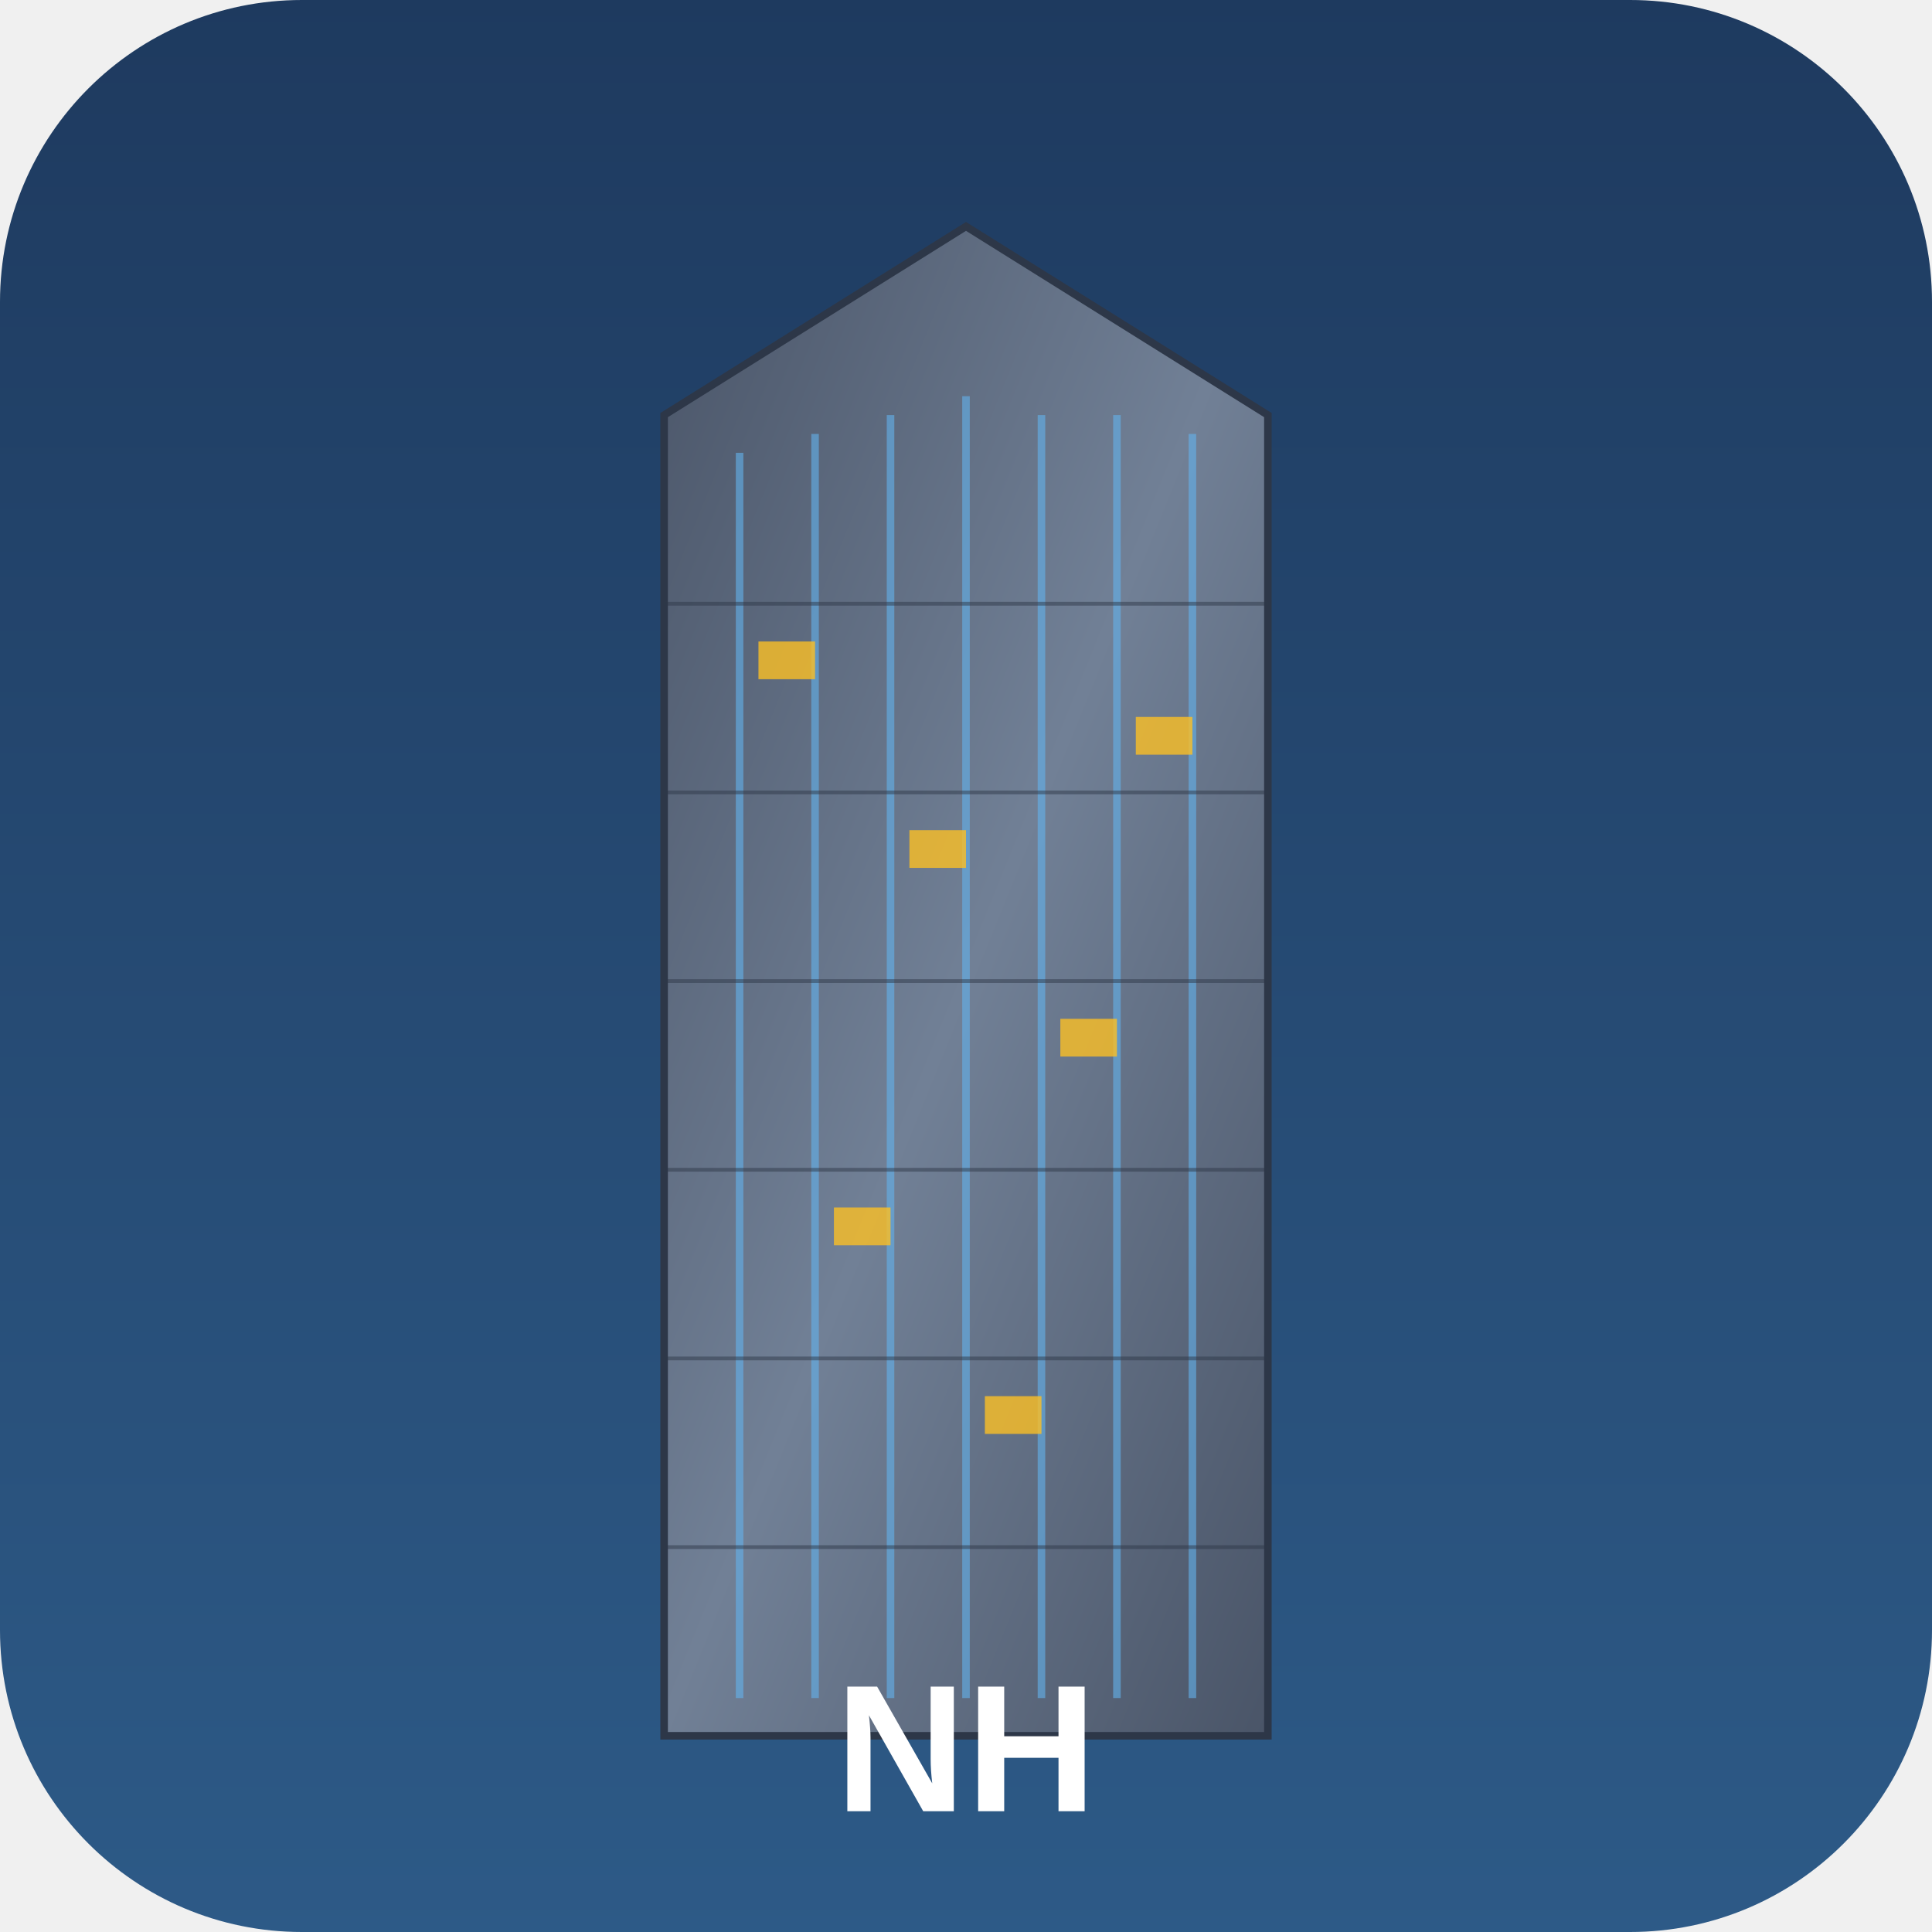
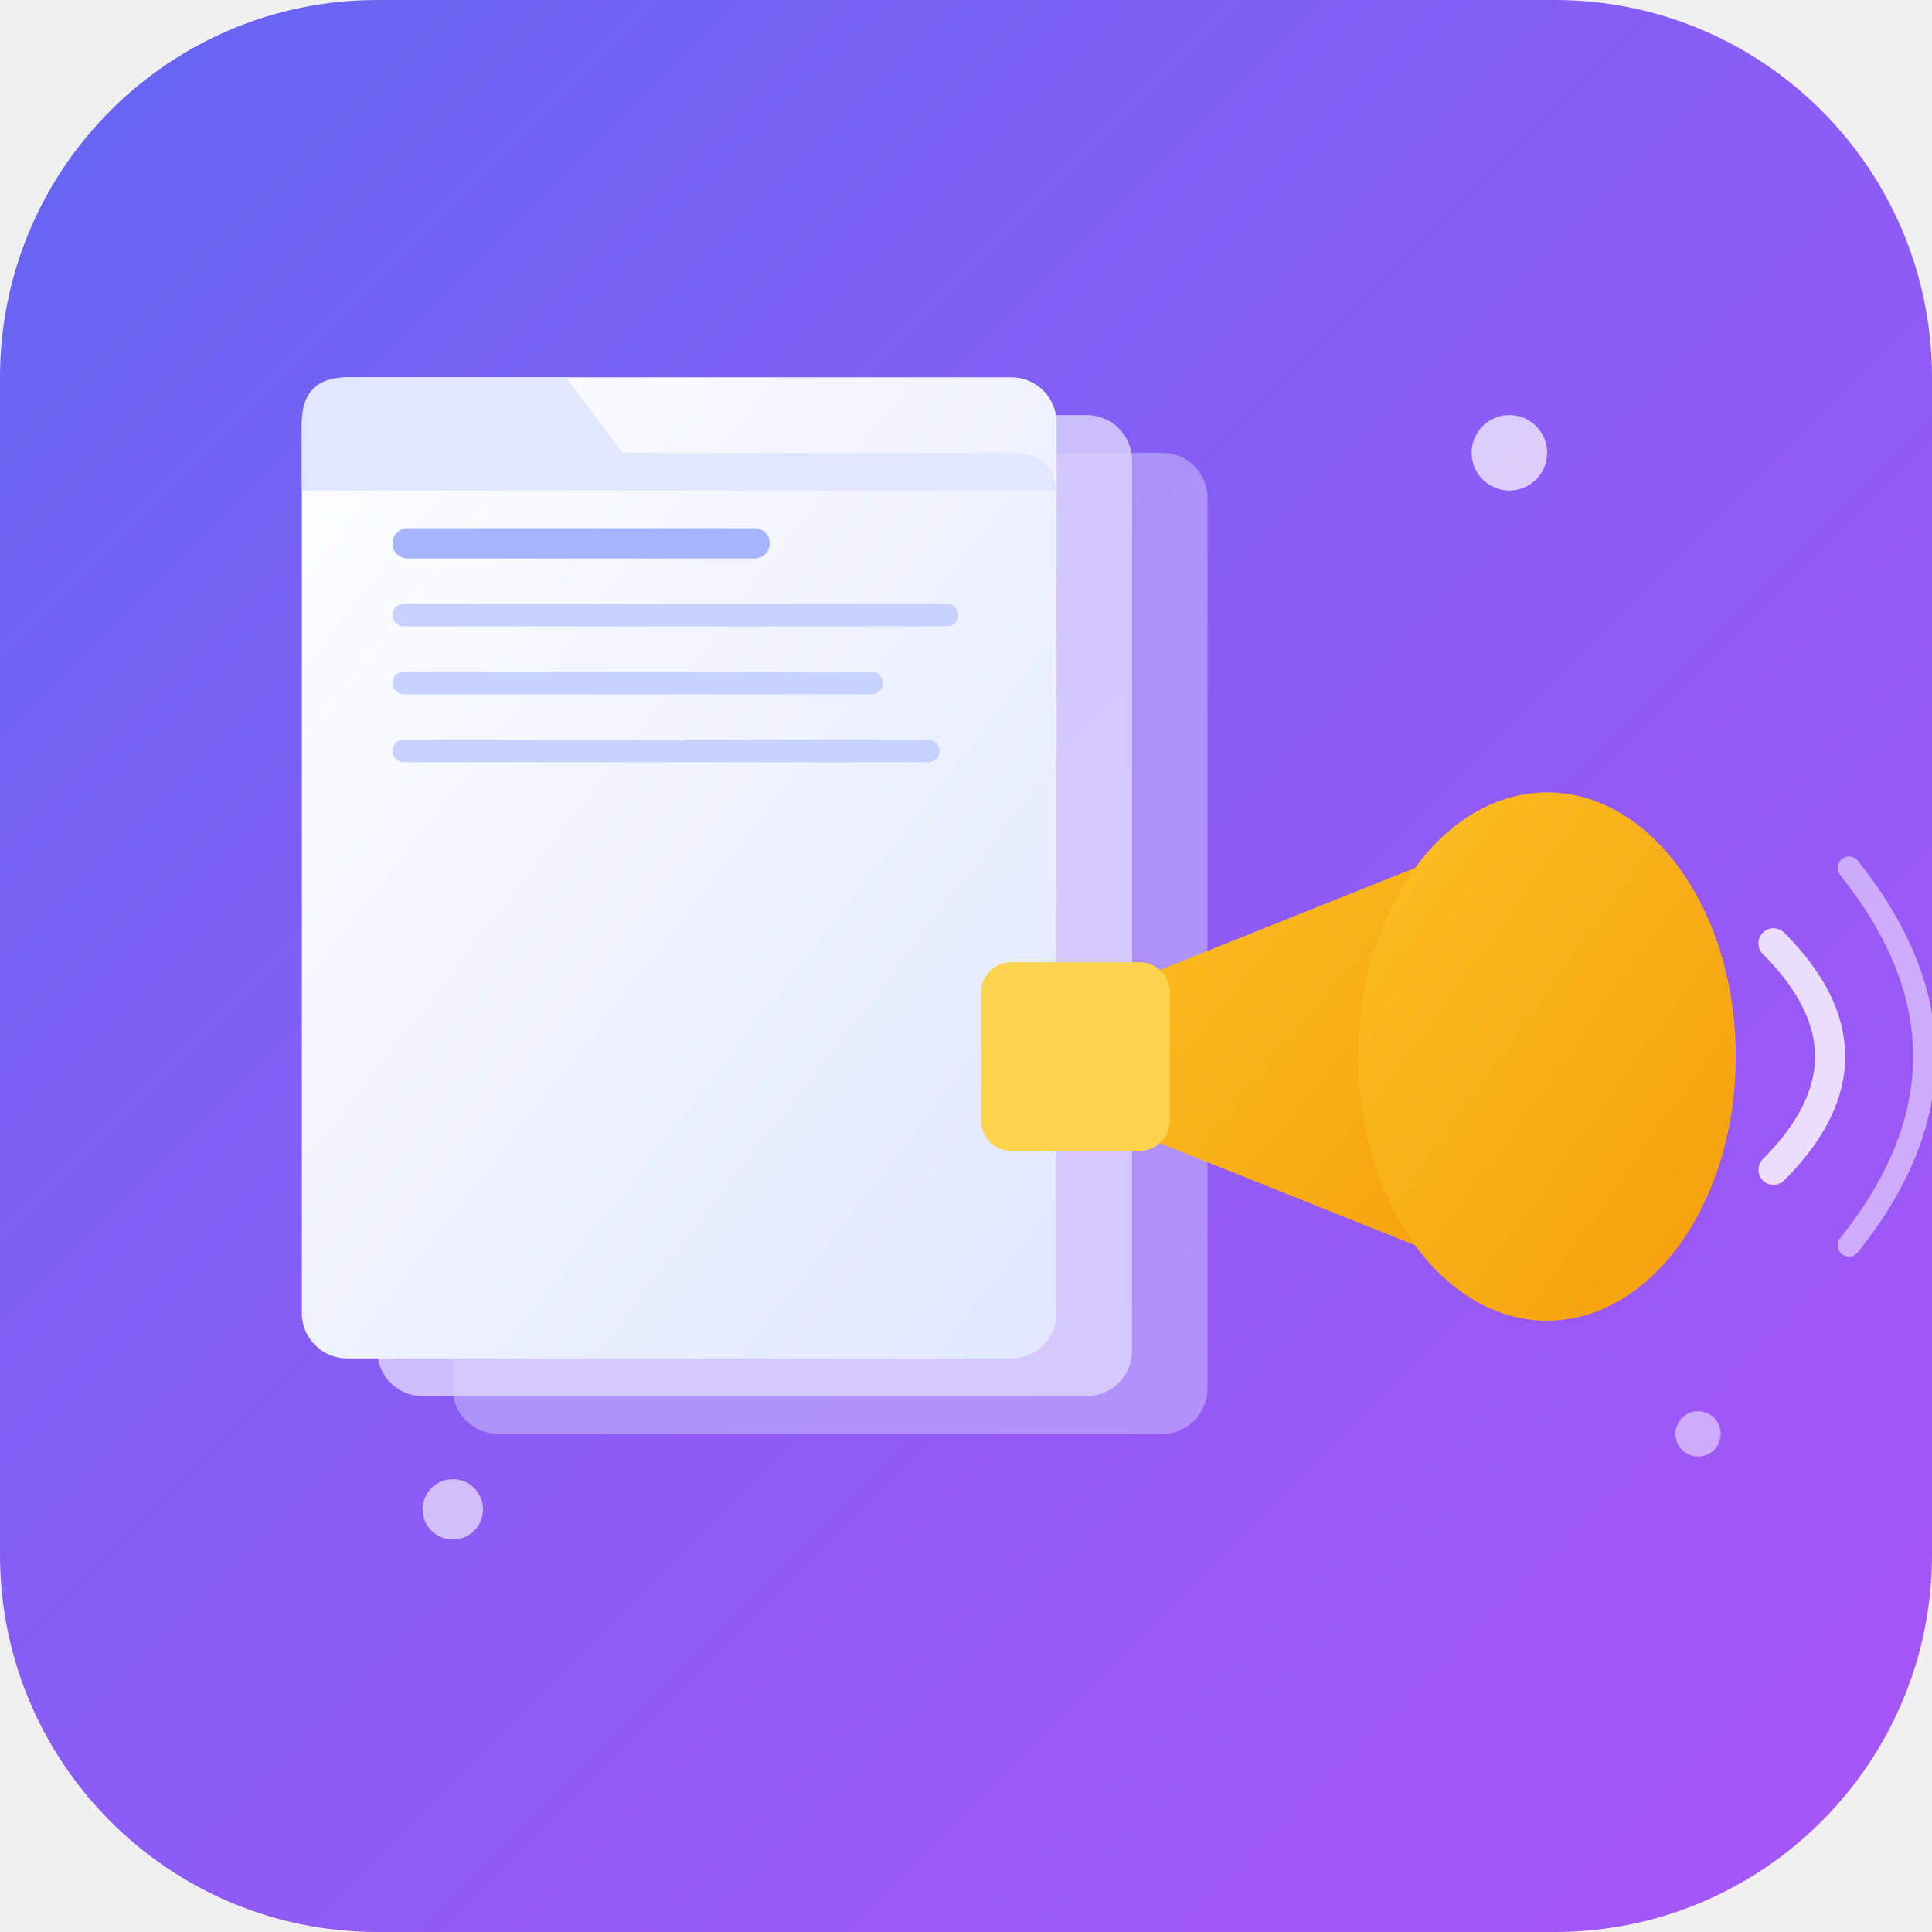
<svg xmlns="http://www.w3.org/2000/svg" viewBox="0 0 512 512">
  <defs>
-     <linearGradient id="skyGrad" x1="0%" y1="0%" x2="0%" y2="100%">
-       <stop offset="0%" style="stop-color:#1e3a5f" />
-       <stop offset="100%" style="stop-color:#2d5a87" />
+     <linearGradient id="bgGrad" x1="0%" y1="0%" x2="100%" y2="100%">
+       <stop offset="0%" style="stop-color:#6366f1" />
+       <stop offset="50%" style="stop-color:#8b5cf6" />
+       <stop offset="100%" style="stop-color:#a855f7" />
    </linearGradient>
-     <linearGradient id="buildingGrad" x1="0%" y1="0%" x2="100%" y2="100%">
-       <stop offset="0%" style="stop-color:#4a5568" />
-       <stop offset="50%" style="stop-color:#718096" />
-       <stop offset="100%" style="stop-color:#4a5568" />
+     <linearGradient id="docGrad" x1="0%" y1="0%" x2="100%" y2="100%">
+       <stop offset="0%" style="stop-color:#ffffff" />
+       <stop offset="100%" style="stop-color:#e0e7ff" />
+     </linearGradient>
+     <linearGradient id="megaGrad" x1="0%" y1="0%" x2="100%" y2="100%">
+       <stop offset="0%" style="stop-color:#fbbf24" />
+       <stop offset="100%" style="stop-color:#f59e0b" />
    </linearGradient>
  </defs>
-   <rect width="512" height="512" rx="80" fill="url(#skyGrad)" />
-   <g transform="translate(156, 60)">
-     <path d="M100 0 L180 50 L180 400 L20 400 L20 50 Z" fill="url(#buildingGrad)" stroke="#2d3748" stroke-width="2" />
-     <line x1="40" y1="60" x2="40" y2="390" stroke="#63b3ed" stroke-width="2" opacity="0.6" />
-     <line x1="60" y1="55" x2="60" y2="390" stroke="#63b3ed" stroke-width="2" opacity="0.6" />
-     <line x1="80" y1="50" x2="80" y2="390" stroke="#63b3ed" stroke-width="2" opacity="0.6" />
-     <line x1="100" y1="45" x2="100" y2="390" stroke="#63b3ed" stroke-width="2" opacity="0.6" />
-     <line x1="120" y1="50" x2="120" y2="390" stroke="#63b3ed" stroke-width="2" opacity="0.6" />
-     <line x1="140" y1="50" x2="140" y2="390" stroke="#63b3ed" stroke-width="2" opacity="0.6" />
-     <line x1="160" y1="55" x2="160" y2="390" stroke="#63b3ed" stroke-width="2" opacity="0.6" />
-     <line x1="20" y1="100" x2="180" y2="100" stroke="#2d3748" stroke-width="1" opacity="0.5" />
-     <line x1="20" y1="150" x2="180" y2="150" stroke="#2d3748" stroke-width="1" opacity="0.5" />
-     <line x1="20" y1="200" x2="180" y2="200" stroke="#2d3748" stroke-width="1" opacity="0.5" />
-     <line x1="20" y1="250" x2="180" y2="250" stroke="#2d3748" stroke-width="1" opacity="0.5" />
-     <line x1="20" y1="300" x2="180" y2="300" stroke="#2d3748" stroke-width="1" opacity="0.5" />
-     <line x1="20" y1="350" x2="180" y2="350" stroke="#2d3748" stroke-width="1" opacity="0.5" />
-     <rect x="45" y="110" width="15" height="10" fill="#fbbf24" opacity="0.8" />
-     <rect x="85" y="160" width="15" height="10" fill="#fbbf24" opacity="0.8" />
-     <rect x="125" y="210" width="15" height="10" fill="#fbbf24" opacity="0.8" />
-     <rect x="65" y="260" width="15" height="10" fill="#fbbf24" opacity="0.8" />
-     <rect x="105" y="310" width="15" height="10" fill="#fbbf24" opacity="0.8" />
-     <rect x="145" y="130" width="15" height="10" fill="#fbbf24" opacity="0.8" />
+   <rect width="512" height="512" rx="100" fill="url(#bgGrad)" />
+   <g transform="translate(80, 100)">
+     <rect x="40" y="20" width="200" height="260" rx="12" fill="#c4b5fd" opacity="0.6" />
+     <rect x="20" y="10" width="200" height="260" rx="12" fill="#ddd6fe" opacity="0.8" />
+     <rect x="0" y="0" width="200" height="260" rx="12" fill="url(#docGrad)" />
+     <rect x="24" y="40" width="100" height="8" rx="4" fill="#a5b4fc" />
+     <rect x="24" y="60" width="150" height="6" rx="3" fill="#c7d2fe" />
+     <rect x="24" y="78" width="130" height="6" rx="3" fill="#c7d2fe" />
+     <rect x="24" y="96" width="145" height="6" rx="3" fill="#c7d2fe" />
+     <path d="M0 30 L0 12 Q0 0 12 0 L70 0 L85 20 L188 20 Q200 20 200 32 L200 30 Z" fill="#e0e7ff" />
  </g>
-   <text x="256" y="480" font-family="Arial, sans-serif" font-size="48" font-weight="bold" fill="white" text-anchor="middle">NH</text>
+   <g transform="translate(260, 200)">
+     <path d="M40 60 L140 20 L140 140 L40 100 Z" fill="url(#megaGrad)" />
+     <ellipse cx="150" cy="80" rx="50" ry="70" fill="url(#megaGrad)" />
+     <rect x="0" y="55" width="50" height="50" rx="8" fill="#fcd34d" />
+     <path d="M210 50 Q240 80 210 110" stroke="white" stroke-width="8" fill="none" stroke-linecap="round" opacity="0.8" />
+     <path d="M230 30 Q270 80 230 130" stroke="white" stroke-width="6" fill="none" stroke-linecap="round" opacity="0.5" />
+   </g>
+   <circle cx="120" cy="400" r="8" fill="white" opacity="0.6" />
+   <circle cx="400" cy="120" r="10" fill="white" opacity="0.7" />
+   <circle cx="450" cy="380" r="6" fill="white" opacity="0.5" />
</svg>
